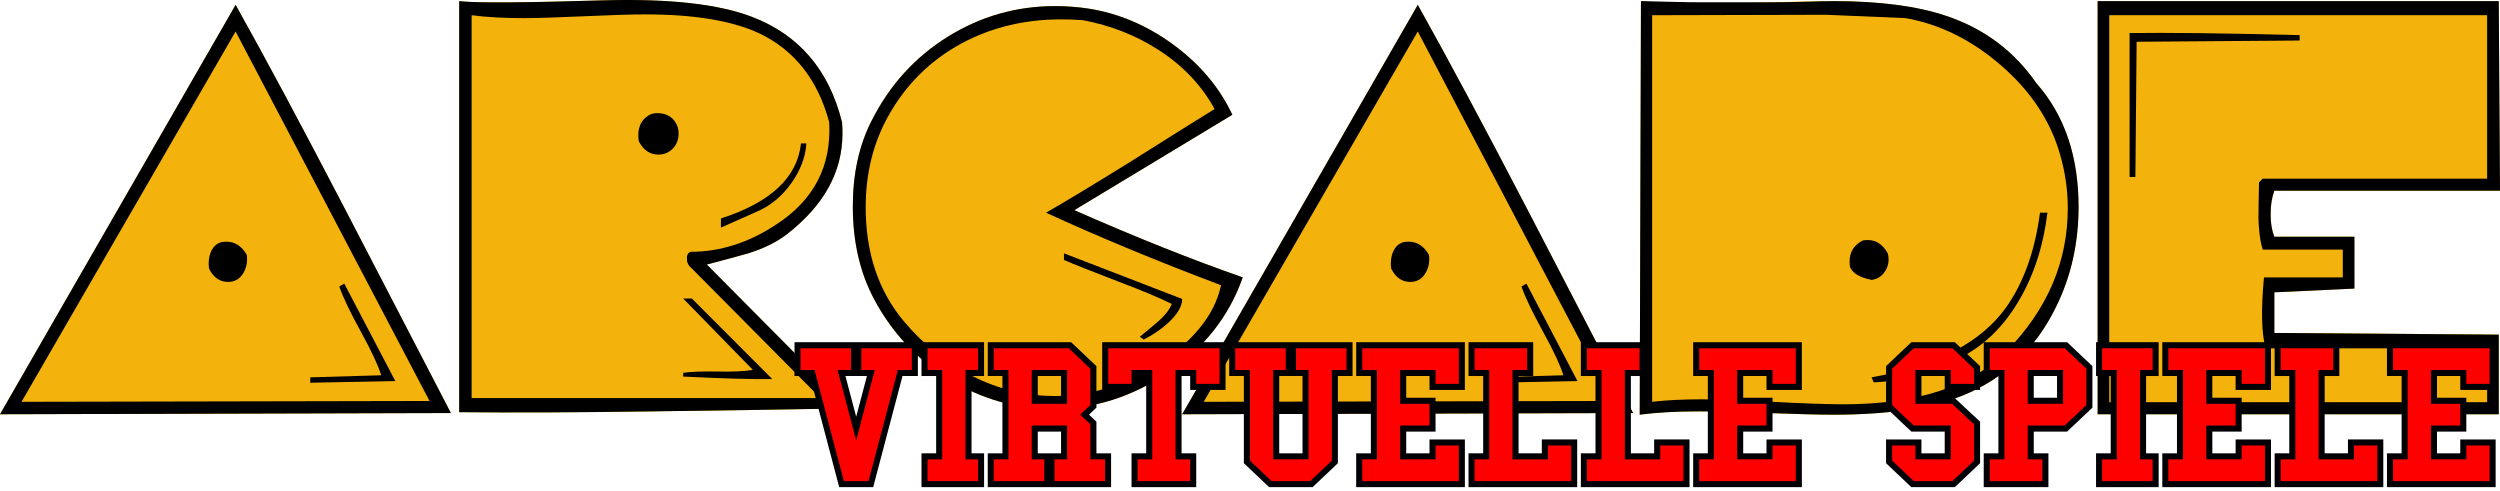
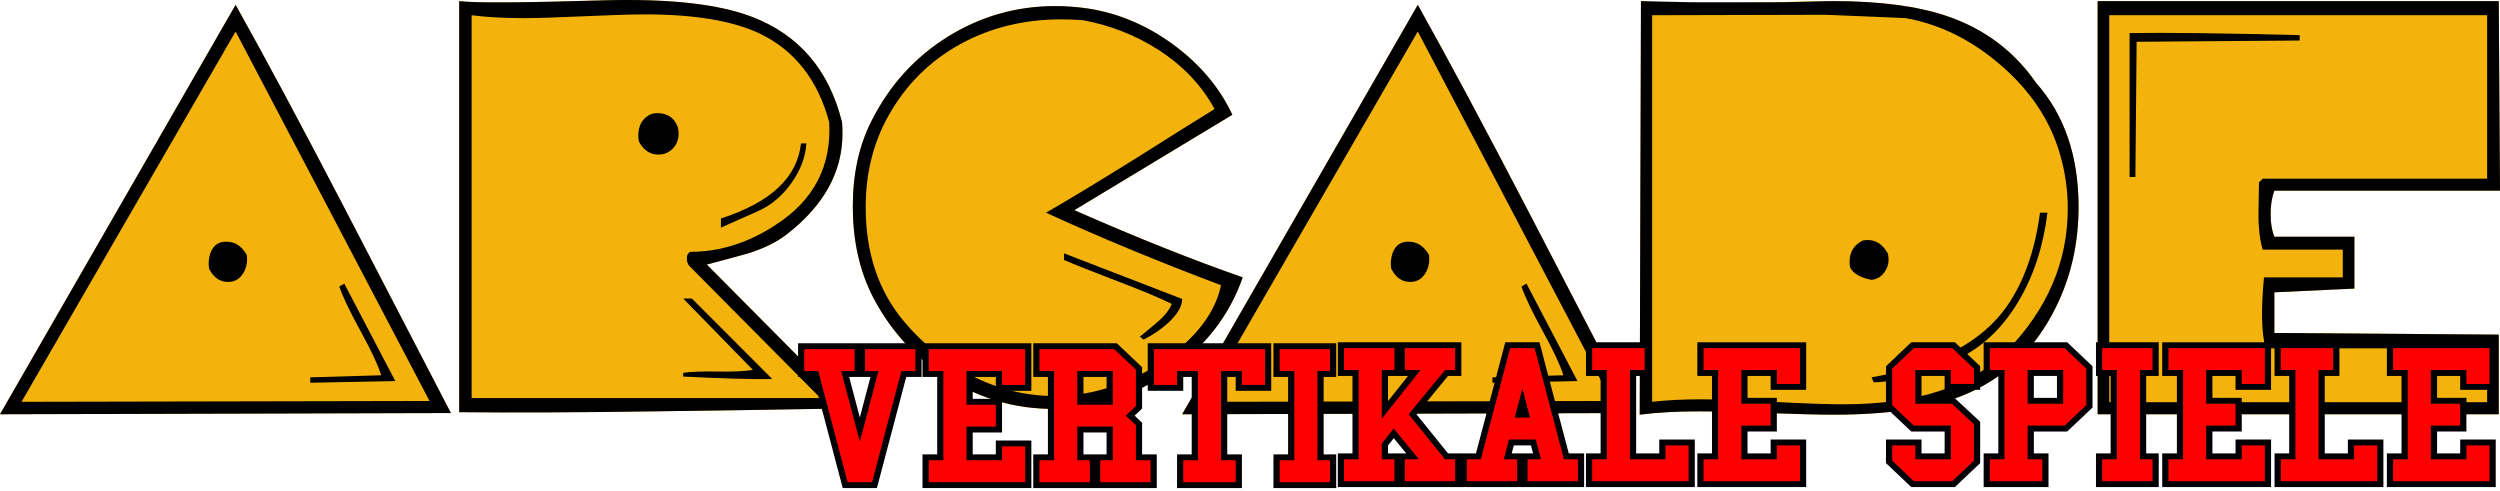
- <svg xmlns="http://www.w3.org/2000/svg" enable-background="new 0 0 566.929 129.21" height="156.566" viewBox="0 0 558.831 109.596" width="798.33">
-   <g fill="#f4b20c" transform="translate(-2.794 -20.5058)">
-     <path d="m2.794 113.106 52.668-91.516c6.676 11.93 14.773 27.044 24.295 45.341l23.829 45.896zm55.17-35.605c.186 1.484-.062 2.813-.742 3.986-.804 1.362-1.947 2.04-3.431 2.04-1.854 0-3.277-.987-4.265-2.967-.185-1.174-.092-2.317.278-3.431.494-1.359 1.328-2.193 2.503-2.504.371-.061.742-.093 1.113-.093 1.916.002 3.431.992 4.544 2.969z" />
-     <path d="m192.707 111.79c-14.467.252-28.935.473-43.403.663-17.313.25-31.935.313-43.867.189v-91.887c3.461.434 14.372.371 32.731-.185 14.464-.371 25.374.866 32.73 3.709 10.508 4.019 17.214 11.869 20.121 23.552.06.804.093 1.639.093 2.505 0 8.593-4.142 16.104-12.426 22.533-2.227 1.731-5.101 3.153-8.625 4.265-3.091.867-6.184 1.701-9.273 2.504zm-38.406-62.847c.123.433.186.897.186 1.391 0 1.36-.434 2.488-1.298 3.384-.866.896-1.947 1.344-3.245 1.344-1.855 0-3.308-.987-4.358-2.966-.433-2.782.371-4.759 2.411-5.934.557-.247 1.113-.371 1.669-.371 2.347 0 3.893 1.051 4.635 3.152zm21.124 56.298c-4.508.061-11.148-.126-19.919-.561v-.842c1.73-.249 4.326-.344 7.789-.279 3.461.061 6.057-.064 7.788-.373l-15.577-15.949 1.945.003zm7.619-52.681c-.185 3.029-1.298 5.98-3.337 8.854-2.041 2.875-4.513 4.96-7.418 6.259l-8.344 3.709v-2.041c11.126-3.584 17.091-9.18 17.895-16.782h1.204z" />
-     <path d="m280.586 82.507c-3.029 8.655-8.576 15.732-16.643 21.234-8.066 5.5-16.675 8.22-25.823 8.158-8.284 0-16.01-2.21-23.181-6.629-7.171-4.42-12.765-10.4-16.783-17.941-3.152-5.935-4.729-12.825-4.729-20.677 0-7.356 1.421-13.783 4.266-19.286 4.017-7.913 9.689-14.141 17.014-18.684 7.326-4.544 15.314-6.815 23.969-6.815 2.472 0 4.945.186 7.418.556 6.675 1.052 12.918 3.679 18.729 7.88 6.058 4.39 10.538 9.676 13.444 15.856-7.85 4.761-19.626 11.868-35.326 21.326 13.6 5.999 26.149 11.006 37.645 15.022zm-13.536 4.823c0 1.608-1.02 3.37-3.06 5.285-1.608 1.483-3.462 2.75-5.563 3.802l-.835-.649c1.298-1.051 2.596-2.133 3.895-3.245 1.607-1.359 2.688-2.72 3.245-4.08-2.906-1.421-6.894-3.09-11.961-5.007-6.119-2.348-10.168-3.955-12.146-4.82v-1.486z" />
-     <path d="m267.049 113.106 52.667-91.516c6.676 11.93 14.773 27.044 24.295 45.341l23.829 45.896zm55.17-35.605c.185 1.484-.063 2.813-.742 3.986-.805 1.362-1.947 2.04-3.432 2.04-1.854 0-3.276-.987-4.266-2.967-.186-1.174-.093-2.317.278-3.431.494-1.359 1.329-2.193 2.504-2.504.371-.061.742-.093 1.112-.093 1.917.002 3.433.992 4.546 2.969zm33.195 28.188-19.01.371v-1.206l15.857-.463c-.682-2.226-2.195-5.472-4.545-9.736-2.473-4.512-4.079-7.882-4.821-10.106l1.112-.649z" />
-     <path d="m462.414 89.046c-4.636 9.501-11.623 16.133-20.955 19.896-7.109 2.837-16.69 4.256-28.745 4.256-3.276 0-8.283-.125-15.02-.371-6.738-.247-11.746-.371-15.022-.371-5.067 0-9.518.247-13.351.742l.278-92.443c3.709.371 7.941.557 12.701.557 3.276 0 8.314-.093 15.115-.278 6.799-.186 11.869-.278 15.205-.278 10.323 0 18.762 1.111 25.313 3.331 8.406 2.838 15.083 7.834 20.028 14.992 6.306 7.094 9.457 16.317 9.457 27.667.001 8.082-1.667 15.516-5.004 22.3zm-37.646-11.916c.124.434.186.896.186 1.392 0 1.112-.356 2.117-1.066 3.013-.711.896-1.622 1.407-2.735 1.529-2.597-.492-4.204-1.451-4.821-2.873-.063-.433-.093-.834-.093-1.205 0-2.164.988-3.74 2.967-4.73.371-.061.742-.092 1.113-.092 1.853 0 3.337.989 4.449 2.966zm35.699-9.087c-.928 7.543-3.093 14.157-6.491 19.842-3.957 6.677-9.212 11.282-15.764 13.816-3.648 1.421-6.338 2.379-8.065 2.874-3.029.866-5.874 1.328-8.531 1.392l-.464-1.113c14.525-2.535 24.603-7.82 30.228-15.855 3.832-5.501 6.306-12.485 7.418-20.955h1.669z" />
-     <path d="m561.625 63.129h-50.44c-.557 1.498-.835 3.246-.835 5.241 0 1.997.278 3.68.835 5.053h17.895v11.589l-17.895.835v9.087l50.162.371v17.802h-89.662v-92.352h89.662zm-44.785-33.566-36.439.278-.278 30.228h-1.297v-32.174c8.529-.122 21.2.033 38.015.464v1.204z" />
+ <svg xmlns="http://www.w3.org/2000/svg" version="1.1" id="Ebene_1" x="0px" y="0px" width="798.33" height="156.566" viewBox="0 0 558.831 109.596" enable-background="new 0 0 566.929 129.21" xml:space="preserve">
+   <defs id="defs34" />
+   <g id="Ebene_2" style="display:inline" transform="translate(-1.999982,-9.419453)">
+ </g>
+   <g id="g15" transform="translate(-2.794,-20.5058)" style="display:inline">
+     <path d="M 2.794,113.106 55.462,21.59 c 6.676,11.93 14.773,27.044 24.295,45.341 l 23.829,45.896 z M 55.458,27.549 M 7.606,110.324 M 57.964,77.501 c 0.186,1.484 -0.062,2.813 -0.742,3.986 -0.804,1.362 -1.947,2.04 -3.431,2.04 -1.854,0 -3.277,-0.987 -4.265,-2.967 -0.185,-1.174 -0.092,-2.317 0.278,-3.431 0.494,-1.359 1.328,-2.193 2.503,-2.504 0.371,-0.061 0.742,-0.093 1.113,-0.093 1.916,0.002 3.431,0.992 4.544,2.969 z" id="path3" style="fill:#f4b20c" />
+     <path d="m 192.707,111.79 c -14.467,0.252 -28.935,0.473 -43.403,0.663 -17.313,0.25 -31.935,0.313 -43.867,0.189 V 20.755 c 3.461,0.434 14.372,0.371 32.731,-0.185 14.464,-0.371 25.374,0.866 32.73,3.709 10.508,4.019 17.214,11.869 20.121,23.552 0.06,0.804 0.093,1.639 0.093,2.505 0,8.593 -4.142,16.104 -12.426,22.533 -2.227,1.731 -5.101,3.153 -8.625,4.265 -3.091,0.867 -6.184,1.701 -9.273,2.504 z M 154.301,48.943 c 0.123,0.433 0.186,0.897 0.186,1.391 0,1.36 -0.434,2.488 -1.298,3.384 -0.866,0.896 -1.947,1.344 -3.245,1.344 -1.855,0 -3.308,-0.987 -4.358,-2.966 -0.433,-2.782 0.371,-4.759 2.411,-5.934 0.557,-0.247 1.113,-0.371 1.669,-0.371 2.347,0 3.893,1.051 4.635,3.152 z m 21.124,56.298 c -4.508,0.061 -11.148,-0.126 -19.919,-0.561 v -0.842 c 1.73,-0.249 4.326,-0.344 7.789,-0.279 3.461,0.061 6.057,-0.064 7.788,-0.373 l -15.577,-15.949 1.945,0.003 z m 7.619,-52.681 c -0.185,3.029 -1.298,5.98 -3.337,8.854 -2.041,2.875 -4.513,4.96 -7.418,6.259 l -8.344,3.709 v -2.041 c 11.126,-3.584 17.091,-9.18 17.895,-16.782 h 1.204 z" id="path5" style="fill:#f4b20c" />
+     <path d="m 280.586,82.507 c -3.029,8.655 -8.576,15.732 -16.643,21.234 -8.066,5.5 -16.675,8.22 -25.823,8.158 -8.284,0 -16.01,-2.21 -23.181,-6.629 -7.171,-4.42 -12.765,-10.4 -16.783,-17.941 -3.152,-5.935 -4.729,-12.825 -4.729,-20.677 0,-7.356 1.421,-13.783 4.266,-19.286 4.017,-7.913 9.689,-14.141 17.014,-18.684 7.326,-4.544 15.314,-6.815 23.969,-6.815 2.472,0 4.945,0.186 7.418,0.556 6.675,1.052 12.918,3.679 18.729,7.88 6.058,4.39 10.538,9.676 13.444,15.856 -7.85,4.761 -19.626,11.868 -35.326,21.326 13.6,5.999 26.149,11.006 37.645,15.022 z M 267.05,87.33 c 0,1.608 -1.02,3.37 -3.06,5.285 -1.608,1.483 -3.462,2.75 -5.563,3.802 l -0.835,-0.649 c 1.298,-1.051 2.596,-2.133 3.895,-3.245 1.607,-1.359 2.688,-2.72 3.245,-4.08 -2.906,-1.421 -6.894,-3.09 -11.961,-5.007 -6.119,-2.348 -10.168,-3.955 -12.146,-4.82 V 77.13 Z" id="path7" style="fill:#f4b20c" />
+     <path d="M 267.049,113.106 319.716,21.59 c 6.676,11.93 14.773,27.044 24.295,45.341 l 23.829,45.896 z m 55.17,-35.605 c 0.185,1.484 -0.063,2.813 -0.742,3.986 -0.805,1.362 -1.947,2.04 -3.432,2.04 -1.854,0 -3.276,-0.987 -4.266,-2.967 -0.186,-1.174 -0.093,-2.317 0.278,-3.431 0.494,-1.359 1.329,-2.193 2.504,-2.504 0.371,-0.061 0.742,-0.093 1.112,-0.093 1.917,0.002 3.433,0.992 4.546,2.969 z m 33.195,28.188 -19.01,0.371 v -1.206 l 15.857,-0.463 c -0.682,-2.226 -2.195,-5.472 -4.545,-9.736 -2.473,-4.512 -4.079,-7.882 -4.821,-10.106 l 1.112,-0.649 z" id="path9" style="fill:#f4b20c" />
+     <path d="m 462.414,89.046 c -4.636,9.501 -11.623,16.133 -20.955,19.896 -7.109,2.837 -16.69,4.256 -28.745,4.256 -3.276,0 -8.283,-0.125 -15.02,-0.371 -6.738,-0.247 -11.746,-0.371 -15.022,-0.371 -5.067,0 -9.518,0.247 -13.351,0.742 l 0.278,-92.443 c 3.709,0.371 7.941,0.557 12.701,0.557 3.276,0 8.314,-0.093 15.115,-0.278 6.799,-0.186 11.869,-0.278 15.205,-0.278 10.323,0 18.762,1.111 25.313,3.331 8.406,2.838 15.083,7.834 20.028,14.992 6.306,7.094 9.457,16.317 9.457,27.667 10e-4,8.082 -1.667,15.516 -5.004,22.3 z M 424.768,77.13 c 0.124,0.434 0.186,0.896 0.186,1.392 0,1.112 -0.356,2.117 -1.066,3.013 -0.711,0.896 -1.622,1.407 -2.735,1.529 -2.597,-0.492 -4.204,-1.451 -4.821,-2.873 -0.063,-0.433 -0.093,-0.834 -0.093,-1.205 0,-2.164 0.988,-3.74 2.967,-4.73 0.371,-0.061 0.742,-0.092 1.113,-0.092 1.853,0 3.337,0.989 4.449,2.966 z m 35.699,-9.087 c -0.928,7.543 -3.093,14.157 -6.491,19.842 -3.957,6.677 -9.212,11.282 -15.764,13.816 -3.648,1.421 -6.338,2.379 -8.065,2.874 -3.029,0.866 -5.874,1.328 -8.531,1.392 l -0.464,-1.113 c 14.525,-2.535 24.603,-7.82 30.228,-15.855 3.832,-5.501 6.306,-12.485 7.418,-20.955 h 1.669 z" id="path11" style="fill:#f4b20c" />
+     <path d="m 561.625,63.129 h -50.44 c -0.557,1.498 -0.835,3.246 -0.835,5.241 0,1.997 0.278,3.68 0.835,5.053 h 17.895 v 11.589 l -17.895,0.835 v 9.087 l 50.162,0.371 v 17.802 H 471.685 V 20.755 h 89.662 z m -44.785,-33.566 -36.439,0.278 -0.278,30.228 h -1.297 V 27.895 c 8.529,-0.122 21.2,0.033 38.015,0.464 v 1.204 z" id="path13" style="fill:#f4b20c" />
  </g>
-   <g transform="translate(-2.794 -20.5058)">
-     <path d="m2.794 113.106 52.668-91.516c6.676 11.93 14.773 27.044 24.295 45.341l23.829 45.896zm96.018-2.968-43.354-82.589-47.852 82.775zm-40.848-32.637c.186 1.484-.062 2.813-.742 3.986-.804 1.362-1.947 2.04-3.431 2.04-1.854 0-3.277-.987-4.265-2.967-.185-1.174-.092-2.317.278-3.431.494-1.359 1.328-2.193 2.503-2.504.371-.061.742-.093 1.113-.093 1.916.002 3.431.992 4.544 2.969zm33.195 28.188-19.009.371v-1.206l15.855-.463c-.681-2.226-2.195-5.472-4.543-9.736-2.473-4.512-4.08-7.882-4.822-10.106l1.113-.649z" />
-     <path d="m192.707 111.79c-14.467.252-28.935.473-43.403.663-17.313.25-31.935.313-43.867.189v-91.887c3.461.434 14.372.371 32.731-.185 14.464-.371 25.374.866 32.73 3.709 10.508 4.019 17.214 11.869 20.121 23.552.06.804.093 1.639.093 2.505 0 8.593-4.142 16.104-12.426 22.533-2.227 1.731-5.101 3.153-8.625 4.265-3.091.867-6.184 1.701-9.273 2.504zm-4.562-63.988c-2.536-9.446-7.728-16.053-15.578-19.819-6.059-2.839-14.557-4.26-25.499-4.26-3.029 0-7.603.138-13.723.417s-10.632.418-13.538.418c-4.45 0-8.314-.216-11.59-.649v85.581h77.979l-29.326-29.55c-.354-.432-.529-.957-.529-1.575-.062-.803.217-1.327.835-1.573 6.551 0 12.888-2.007 19.008-6.022 8.529-5.493 12.517-13.151 11.961-22.968zm-33.844 1.141c.123.433.186.897.186 1.391 0 1.36-.434 2.488-1.298 3.384-.866.896-1.947 1.344-3.245 1.344-1.855 0-3.308-.987-4.358-2.966-.433-2.782.371-4.759 2.411-5.934.557-.247 1.113-.371 1.669-.371 2.347 0 3.893 1.051 4.635 3.152zm21.124 56.298c-4.508.061-11.148-.126-19.919-.561v-.842c1.73-.249 4.326-.344 7.789-.279 3.461.061 6.057-.064 7.788-.373l-15.577-15.949 1.945.003zm7.619-52.681c-.185 3.029-1.298 5.98-3.337 8.854-2.041 2.875-4.513 4.96-7.418 6.259l-8.344 3.709v-2.041c11.126-3.584 17.091-9.18 17.895-16.782h1.204z" />
-     <path d="m280.586 82.507c-3.029 8.655-8.576 15.732-16.643 21.234-8.066 5.5-16.675 8.22-25.823 8.158-8.284 0-16.01-2.21-23.181-6.629-7.171-4.42-12.765-10.4-16.783-17.941-3.152-5.935-4.729-12.825-4.729-20.677 0-7.356 1.421-13.783 4.266-19.286 4.017-7.913 9.689-14.141 17.014-18.684 7.326-4.544 15.314-6.815 23.969-6.815 2.472 0 4.945.186 7.418.556 6.675 1.052 12.918 3.679 18.729 7.88 6.058 4.39 10.538 9.676 13.444 15.856-7.85 4.761-19.626 11.868-35.326 21.326 13.6 5.999 26.149 11.006 37.645 15.022zm-4.855 1.756c-14.334-5.404-27.371-10.81-39.108-16.213 4.824-2.779 11.164-6.61 19.021-11.493 9.401-5.931 15.618-9.824 18.649-11.679-2.906-5.319-7.11-9.742-12.612-13.269-5.008-3.217-10.604-5.413-16.785-6.59-1.669-.122-3.308-.185-4.915-.185-8.161 0-15.58 1.793-22.256 5.377-7.048 3.834-12.521 9.273-16.415 16.32-3.337 5.997-5.006 12.765-5.006 20.306 0 10.262 2.873 18.792 8.618 25.591 4.388 5.193 9.5 9.256 15.339 12.193 5.838 2.936 11.94 4.404 18.306 4.404 4.448 0 8.804-.74 13.067-2.219 5.623-1.908 10.628-4.773 15.015-8.593 5.004-4.309 8.029-8.961 9.082-13.95zm-8.681 3.067c0 1.608-1.02 3.37-3.06 5.285-1.608 1.483-3.462 2.75-5.563 3.802l-.835-.649c1.298-1.051 2.596-2.133 3.895-3.245 1.607-1.359 2.688-2.72 3.245-4.08-2.906-1.421-6.894-3.09-11.961-5.007-6.119-2.348-10.168-3.955-12.146-4.82v-1.486z" />
-     <path d="m267.049 113.106 52.667-91.516c6.676 11.93 14.773 27.044 24.295 45.341l23.829 45.896zm96.018-2.968-43.355-82.589-47.852 82.775zm-40.848-32.637c.185 1.484-.063 2.813-.742 3.986-.805 1.362-1.947 2.04-3.432 2.04-1.854 0-3.276-.987-4.266-2.967-.186-1.174-.093-2.317.278-3.431.494-1.359 1.329-2.193 2.504-2.504.371-.061.742-.093 1.112-.093 1.917.002 3.433.992 4.546 2.969zm33.195 28.188-19.01.371v-1.206l15.857-.463c-.682-2.226-2.195-5.472-4.545-9.736-2.473-4.512-4.079-7.882-4.821-10.106l1.112-.649z" />
-     <path d="m462.414 89.046c-4.636 9.501-11.623 16.133-20.955 19.896-7.109 2.837-16.69 4.256-28.745 4.256-3.276 0-8.283-.125-15.02-.371-6.738-.247-11.746-.371-15.022-.371-5.067 0-9.518.247-13.351.742l.278-92.443c5.184.078 8.987.264 13.748.264 3.275 0 7.342-.016 14.429 0 6.801.014 11.509-.264 14.845-.264 10.323 0 18.762 1.111 25.313 3.331 8.406 2.838 15.083 7.834 20.028 14.992 6.306 7.094 9.457 16.317 9.457 27.667 0 8.083-1.668 15.517-5.005 22.301zm.835-34.141c-2.165-7.463-6.538-14.048-13.12-19.753-6.584-5.705-13.709-9.238-21.373-10.595l-17.76-.747-38.894.098v86.415c3.214-.37 6.862-.556 10.94-.556 3.462 0 8.747.186 15.856.556 7.107.371 12.425.557 15.948.557 16.504 0 28.682-3.978 36.532-11.935 9.088-9.313 13.631-19.954 13.631-31.921.001-4.07-.588-8.109-1.76-12.119zm-38.481 22.225c.124.434.186.896.186 1.392 0 1.112-.356 2.117-1.066 3.013-.711.896-1.622 1.407-2.735 1.529-2.597-.492-4.204-1.451-4.821-2.873-.063-.433-.093-.834-.093-1.205 0-2.164.988-3.74 2.967-4.73.371-.061.742-.092 1.113-.092 1.853 0 3.337.989 4.449 2.966zm35.699-9.087c-.928 7.543-3.093 14.157-6.491 19.842-3.957 6.677-9.212 11.282-15.764 13.816-3.648 1.421-6.338 2.379-8.065 2.874-3.029.866-5.874 1.328-8.531 1.392l-.464-1.113c14.525-2.535 24.603-7.82 30.228-15.855 3.832-5.501 6.306-12.485 7.418-20.955h1.669z" />
-     <path d="m561.625 63.129h-50.44c-.557 1.498-.835 3.246-.835 5.241 0 1.997.278 3.68.835 5.053h17.895v11.589l-17.895.835v9.087l50.162.371v17.802h-89.662v-92.352h89.662zm-2.874 47.288v-12.052h-49.514c-.927-3.339-1.053-8.624-.37-15.857h17.616v-6.211h-17.891c-.435-1.359-.714-2.967-.839-4.822-.126-1.174-.154-2.875-.093-5.1.061-2.472.093-4.172.093-5.1l.835-.835h50.162v-36.531h-84.471v86.508zm-41.911-80.854-36.439.278-.278 30.228h-1.297v-32.174c8.529-.122 21.2.033 38.015.464v1.204z" />
+   <g id="g29" transform="translate(-2.794,-20.5058)" style="display:inline">
+     <path d="M 2.794,113.106 55.462,21.59 c 6.676,11.93 14.773,27.044 24.295,45.341 l 23.829,45.896 z M 98.812,110.138 55.458,27.549 7.606,110.324 Z M 57.964,77.501 c 0.186,1.484 -0.062,2.813 -0.742,3.986 -0.804,1.362 -1.947,2.04 -3.431,2.04 -1.854,0 -3.277,-0.987 -4.265,-2.967 -0.185,-1.174 -0.092,-2.317 0.278,-3.431 0.494,-1.359 1.328,-2.193 2.503,-2.504 0.371,-0.061 0.742,-0.093 1.113,-0.093 1.916,0.002 3.431,0.992 4.544,2.969 z m 33.195,28.188 -19.009,0.371 v -1.206 l 15.855,-0.463 C 87.324,102.165 85.81,98.919 83.462,94.655 80.989,90.143 79.382,86.773 78.64,84.549 L 79.753,83.9 Z" id="path17" />
+     <path d="m 192.707,111.79 c -14.467,0.252 -28.935,0.473 -43.403,0.663 -17.313,0.25 -31.935,0.313 -43.867,0.189 V 20.755 c 3.461,0.434 14.372,0.371 32.731,-0.185 14.464,-0.371 25.374,0.866 32.73,3.709 10.508,4.019 17.214,11.869 20.121,23.552 0.06,0.804 0.093,1.639 0.093,2.505 0,8.593 -4.142,16.104 -12.426,22.533 -2.227,1.731 -5.101,3.153 -8.625,4.265 -3.091,0.867 -6.184,1.701 -9.273,2.504 z m -4.562,-63.988 c -2.536,-9.446 -7.728,-16.053 -15.578,-19.819 -6.059,-2.839 -14.557,-4.26 -25.499,-4.26 -3.029,0 -7.603,0.138 -13.723,0.417 -6.12,0.279 -10.632,0.418 -13.538,0.418 -4.45,0 -8.314,-0.216 -11.59,-0.649 v 85.581 h 77.979 L 156.87,79.94 c -0.354,-0.432 -0.529,-0.957 -0.529,-1.575 -0.062,-0.803 0.217,-1.327 0.835,-1.573 6.551,0 12.888,-2.007 19.008,-6.022 8.529,-5.493 12.517,-13.151 11.961,-22.968 z m -33.844,1.141 c 0.123,0.433 0.186,0.897 0.186,1.391 0,1.36 -0.434,2.488 -1.298,3.384 -0.866,0.896 -1.947,1.344 -3.245,1.344 -1.855,0 -3.308,-0.987 -4.358,-2.966 -0.433,-2.782 0.371,-4.759 2.411,-5.934 0.557,-0.247 1.113,-0.371 1.669,-0.371 2.347,0 3.893,1.051 4.635,3.152 z m 21.124,56.298 c -4.508,0.061 -11.148,-0.126 -19.919,-0.561 v -0.842 c 1.73,-0.249 4.326,-0.344 7.789,-0.279 3.461,0.061 6.057,-0.064 7.788,-0.373 l -15.577,-15.949 1.945,0.003 z m 7.619,-52.681 c -0.185,3.029 -1.298,5.98 -3.337,8.854 -2.041,2.875 -4.513,4.96 -7.418,6.259 l -8.344,3.709 v -2.041 c 11.126,-3.584 17.091,-9.18 17.895,-16.782 h 1.204 z" id="path19" />
+     <path d="m 280.586,82.507 c -3.029,8.655 -8.576,15.732 -16.643,21.234 -8.066,5.5 -16.675,8.22 -25.823,8.158 -8.284,0 -16.01,-2.21 -23.181,-6.629 -7.171,-4.42 -12.765,-10.4 -16.783,-17.941 -3.152,-5.935 -4.729,-12.825 -4.729,-20.677 0,-7.356 1.421,-13.783 4.266,-19.286 4.017,-7.913 9.689,-14.141 17.014,-18.684 7.326,-4.544 15.314,-6.815 23.969,-6.815 2.472,0 4.945,0.186 7.418,0.556 6.675,1.052 12.918,3.679 18.729,7.88 6.058,4.39 10.538,9.676 13.444,15.856 -7.85,4.761 -19.626,11.868 -35.326,21.326 13.6,5.999 26.149,11.006 37.645,15.022 z m -4.855,1.756 C 261.397,78.859 248.36,73.453 236.623,68.05 c 4.824,-2.779 11.164,-6.61 19.021,-11.493 9.401,-5.931 15.618,-9.824 18.649,-11.679 -2.906,-5.319 -7.11,-9.742 -12.612,-13.269 -5.008,-3.217 -10.604,-5.413 -16.785,-6.59 -1.669,-0.122 -3.308,-0.185 -4.915,-0.185 -8.161,0 -15.58,1.793 -22.256,5.377 -7.048,3.834 -12.521,9.273 -16.415,16.32 -3.337,5.997 -5.006,12.765 -5.006,20.306 0,10.262 2.873,18.792 8.618,25.591 4.388,5.193 9.5,9.256 15.339,12.193 5.838,2.936 11.94,4.404 18.306,4.404 4.448,0 8.804,-0.74 13.067,-2.219 5.623,-1.908 10.628,-4.773 15.015,-8.593 5.004,-4.309 8.029,-8.961 9.082,-13.95 z m -8.681,3.067 c 0,1.608 -1.02,3.37 -3.06,5.285 -1.608,1.483 -3.462,2.75 -5.563,3.802 l -0.835,-0.649 c 1.298,-1.051 2.596,-2.133 3.895,-3.245 1.607,-1.359 2.688,-2.72 3.245,-4.08 -2.906,-1.421 -6.894,-3.09 -11.961,-5.007 -6.119,-2.348 -10.168,-3.955 -12.146,-4.82 V 77.13 Z" id="path21" />
+     <path d="M 267.049,113.106 319.716,21.59 c 6.676,11.93 14.773,27.044 24.295,45.341 l 23.829,45.896 z m 96.018,-2.968 -43.355,-82.589 -47.852,82.775 z M 322.219,77.501 c 0.185,1.484 -0.063,2.813 -0.742,3.986 -0.805,1.362 -1.947,2.04 -3.432,2.04 -1.854,0 -3.276,-0.987 -4.266,-2.967 -0.186,-1.174 -0.093,-2.317 0.278,-3.431 0.494,-1.359 1.329,-2.193 2.504,-2.504 0.371,-0.061 0.742,-0.093 1.112,-0.093 1.917,0.002 3.433,0.992 4.546,2.969 z m 33.195,28.188 -19.01,0.371 v -1.206 l 15.857,-0.463 c -0.682,-2.226 -2.195,-5.472 -4.545,-9.736 -2.473,-4.512 -4.079,-7.882 -4.821,-10.106 l 1.112,-0.649 z" id="path23" />
+     <path d="m 462.414,89.046 c -4.636,9.501 -11.623,16.133 -20.955,19.896 -7.109,2.837 -16.69,4.256 -28.745,4.256 -3.276,0 -8.283,-0.125 -15.02,-0.371 -6.738,-0.247 -11.746,-0.371 -15.022,-0.371 -5.067,0 -9.518,0.247 -13.351,0.742 l 0.278,-92.443 c 5.184,0.078 8.987,0.264 13.748,0.264 3.275,0 7.342,-0.016 14.429,0 6.801,0.014 11.509,-0.264 14.845,-0.264 10.323,0 18.762,1.111 25.313,3.331 8.406,2.838 15.083,7.834 20.028,14.992 6.306,7.094 9.457,16.317 9.457,27.667 0,8.083 -1.668,15.517 -5.005,22.301 z m 0.835,-34.141 c -2.165,-7.463 -6.538,-14.048 -13.12,-19.753 -6.584,-5.705 -13.709,-9.238 -21.373,-10.595 l -17.76,-0.747 -38.894,0.098 v 86.415 c 3.214,-0.37 6.862,-0.556 10.94,-0.556 3.462,0 8.747,0.186 15.856,0.556 7.107,0.371 12.425,0.557 15.948,0.557 16.504,0 28.682,-3.978 36.532,-11.935 9.088,-9.313 13.631,-19.954 13.631,-31.921 10e-4,-4.07 -0.588,-8.109 -1.76,-12.119 z M 424.768,77.13 c 0.124,0.434 0.186,0.896 0.186,1.392 0,1.112 -0.356,2.117 -1.066,3.013 -0.711,0.896 -1.622,1.407 -2.735,1.529 -2.597,-0.492 -4.204,-1.451 -4.821,-2.873 -0.063,-0.433 -0.093,-0.834 -0.093,-1.205 0,-2.164 0.988,-3.74 2.967,-4.73 0.371,-0.061 0.742,-0.092 1.113,-0.092 1.853,0 3.337,0.989 4.449,2.966 z m 35.699,-9.087 c -0.928,7.543 -3.093,14.157 -6.491,19.842 -3.957,6.677 -9.212,11.282 -15.764,13.816 -3.648,1.421 -6.338,2.379 -8.065,2.874 -3.029,0.866 -5.874,1.328 -8.531,1.392 l -0.464,-1.113 c 14.525,-2.535 24.603,-7.82 30.228,-15.855 3.832,-5.501 6.306,-12.485 7.418,-20.955 h 1.669 z" id="path25" />
+     <path d="m 561.625,63.129 h -50.44 c -0.557,1.498 -0.835,3.246 -0.835,5.241 0,1.997 0.278,3.68 0.835,5.053 h 17.895 v 11.589 l -17.895,0.835 v 9.087 l 50.162,0.371 v 17.802 H 471.685 V 20.755 h 89.662 z m -2.874,47.288 V 98.365 h -49.514 c -0.927,-3.339 -1.053,-8.624 -0.37,-15.857 h 17.616 v -6.211 h -17.891 c -0.435,-1.359 -0.714,-2.967 -0.839,-4.822 -0.126,-1.174 -0.154,-2.875 -0.093,-5.1 0.061,-2.472 0.093,-4.172 0.093,-5.1 l 0.835,-0.835 H 558.75 V 23.909 h -84.471 v 86.508 z m -41.911,-80.854 -36.439,0.278 -0.278,30.228 h -1.297 V 27.895 c 8.529,-0.122 21.2,0.033 38.015,0.464 v 1.204 z" id="path27" />
  </g>
-   <g fill="#f00" stroke="#000004" stroke-width="1.35">
-     <g transform="translate(55.51103 -10.81945)">
-       <path d="m122.762 87.988h12.643v6.21h-2.809l3.278 12.419 3.278-12.419h-2.809v-6.21h12.643v6.21h-3.278l-6.555 24.839h-6.555l-6.555-24.839h-3.278z" />
-       <path d="m151.148 119.036v-6.21h3.278v-18.629h-3.278v-6.21h12.643v6.21h-2.809v18.629h2.809v6.21z" />
-       <path d="m165.956 119.036v-6.21h3.278v-18.629h-3.278v-6.21h17.7l5.244 4.968v8.694l-1.967 1.863 1.967 1.863v7.452h3.278v6.21h-12.643v-6.21h2.809v-6.21h-6.555v6.21h2.809v6.21zm9.833-18.629h6.555v-6.21h-6.555z" />
-       <path d="m198.098 119.036v-6.21h3.278v-18.629h-3.278v3.105h-6.555v-9.315h26.222v9.315h-6.555v-3.105h-3.278v18.629h3.278v6.21z" />
-       <path d="m219.929 87.988h12.643v6.21h-2.809v18.629h6.555v-18.629h-2.809v-6.21h12.643v6.21h-3.278v19.871l-5.244 4.968h-9.178l-5.244-4.968v-19.871h-3.278z" />
-       <path d="m248.316 119.036v-6.21h3.278v-18.629h-3.278v-6.21h22.944v9.315h-6.555v-3.105h-6.555v6.21h6.555v6.21h-6.555v6.21h6.555v-3.105h6.555v9.315z" />
-       <path d="m273.425 119.036v-6.21h3.278v-18.629h-3.278v-6.21h13.111v6.21h-3.278v18.629h6.555v-3.105h6.555v9.315z" />
-       <path d="m298.534 119.036v-6.21h3.278v-18.629h-3.278v-6.21h13.111v6.21h-3.278v18.629h6.555v-3.105h6.555v9.315z" />
-       <path d="m323.643 119.036v-6.21h3.278v-18.629h-3.278v-6.21h22.944v9.315h-6.555v-3.105h-6.555v6.21h6.555v6.21h-6.555v6.21h6.555v-3.105h6.555v9.315z" />
+   <g id="g46250" style="display:inline" transform="translate(-1.999982,-9.419453)">
+     <g id="g27618" transform="translate(56.11101,-1.4)" style="fill:#ff0000;fill-opacity:1;stroke:#000004;stroke-opacity:1">
+       <g aria-label="VERTIKALE" transform="matrix(1.027455,0,0,0.9732789,3.389789,0)" id="text24687" style="font-weight:bold;font-size:46.667px;line-height:1.25;font-family:College;-inkscape-font-specification:'College Bold';letter-spacing:-2.45px;display:inline;stroke-width:1.35;stop-color:#000000">
+         <path d="m 118.338,90.631 h 12.305 v 6.38 h -2.734 l 3.19,12.76 3.19,-12.76 h -2.734 v -6.38 h 12.305 v 6.38 h -3.19 L 134.288,122.532 h -6.38 l -6.38,-25.521 h -3.19 z" id="path7891" />
+         <path d="m 145.412,122.532 v -6.38 h 3.19 V 97.012 h -3.19 v -6.38 h 22.331 v 9.57 h -6.38 v -3.19 h -6.38 v 6.38 h 6.38 v 6.38 h -6.38 v 6.38 h 6.38 v -3.19 h 6.38 v 9.57 z" id="path7893" />
+         <path d="m 169.505,122.532 v -6.38 h 3.19 V 97.012 h -3.19 v -6.38 h 17.227 l 5.104,5.104 v 8.932 l -1.914,1.914 1.914,1.914 v 7.656 h 3.19 v 6.38 h -12.305 v -6.38 h 2.734 v -6.38 h -6.38 v 6.38 h 2.734 v 6.38 z m 9.57,-19.141 h 6.38 v -6.38 h -6.38 z" id="path7895" />
+         <path d="m 200.788,122.532 v -6.38 h 3.19 V 97.012 h -3.19 v 3.19 h -6.38 v -9.57 h 25.521 v 9.57 h -6.38 v -3.19 h -3.19 v 19.141 h 3.19 v 6.38 z" id="path7897" />
+         <path d="m 221.76,122.532 v -6.38 h 3.19 V 97.012 h -3.19 v -6.38 h 12.305 v 6.38 h -2.734 v 19.141 h 2.734 v 6.38 z" id="path7899" />
+         <path d="m 235.766,122.304 v -6.38 h 3.19 V 96.784 h -3.19 v -6.38 h 12.305 v 6.38 h -2.734 v 8.477 l 6.38,-8.477 h -2.734 v -6.38 h 12.305 v 6.38 h -2.552 l -7.383,9.479 7.383,9.661 h 2.552 v 6.38 H 248.982 v -6.38 h 2.37 l -4.102,-5.286 -1.914,2.552 v 2.734 h 2.734 v 6.38 z" id="path7901" />
+         <path d="m 262.482,122.304 v -6.38 h 3.19 l 6.38,-25.521 h 6.38 l 6.38,25.521 h 3.19 v 6.38 h -12.305 v -6.38 h 2.734 l -0.798,-3.19 h -4.785 l -0.798,3.19 h 2.734 v 6.38 z m 12.76,-19.141 -0.798,3.19 h 1.595 z" id="path7903" />
+         <path d="m 289.75,122.304 v -6.38 h 3.19 V 96.784 h -3.19 v -6.38 h 12.76 v 6.38 h -3.19 v 19.141 h 6.38 v -3.19 h 6.38 v 9.57 z" id="path7905" />
+         <path d="m 313.98,122.304 v -6.38 h 3.19 V 96.784 h -3.19 v -6.38 h 22.331 v 9.57 h -6.38 v -3.19 h -6.38 v 6.38 h 6.38 v 6.38 h -6.38 v 6.38 h 6.38 v -3.19 h 6.38 v 9.57 z" id="path7907" />
+       </g>
    </g>
-     <g transform="translate(-100.889 -10.81945)">
-       <path d="m523.16 109.722h6.555v3.105h6.555v-6.21h-7.866l-5.244-4.968v-8.694l5.244-4.968h9.178l5.244 4.968v4.347h-6.555v-3.105h-6.555v6.21h7.773l5.338 4.968v8.694l-5.244 4.968h-9.178l-5.244-4.968z" />
-       <path d="m544.991 119.036v-6.21h3.278v-18.629h-3.278v-6.21h17.7l5.244 4.968v8.694l-5.244 4.968h-7.866v6.21h3.278v6.21zm9.833-18.629h6.555v-6.21h-6.555z" />
-       <path d="m570.1 119.036v-6.21h3.278v-18.629h-3.278v-6.21h12.643v6.21h-2.809v18.629h2.809v6.21z" />
-       <path d="m584.908 119.036v-6.21h3.278v-18.629h-3.278v-6.21h22.944v9.315h-6.555v-3.105h-6.555v6.21h6.555v6.21h-6.555v6.21h6.555v-3.105h6.555v9.315z" />
-       <path d="m610.017 119.036v-6.21h3.278v-18.629h-3.278v-6.21h13.111v6.21h-3.278v18.629h6.555v-3.105h6.555v9.315z" />
-       <path d="m635.126 119.036v-6.21h3.278v-18.629h-3.278v-6.21h22.944v9.315h-6.555v-3.105h-6.555v6.21h6.555v6.21h-6.555v6.21h6.555v-3.105h6.555v9.315z" />
+     <g id="g46134" transform="translate(-98.88899,-1.4)" style="fill:#ff0000;fill-opacity:1;stroke:#000004;stroke-opacity:1">
+       <g aria-label="SPIELE" transform="scale(1.027455,0.9732789)" id="text32557" style="font-weight:bold;font-size:46.667px;line-height:1.25;font-family:College;-inkscape-font-specification:'College Bold';letter-spacing:-2.45px;display:inline;stroke-width:1.35;stop-color:#000000">
+         <path d="m 509.181,112.734 h 6.38 v 3.19 h 6.38 v -6.38 h -7.656 l -5.104,-5.104 v -8.932 l 5.104,-5.104 h 8.932 l 5.104,5.104 v 4.466 h -6.38 v -3.19 h -6.38 v 6.38 h 7.565 l 5.195,5.104 v 8.932 l -5.104,5.104 h -8.932 l -5.104,-5.104 z" id="path7928" />
+         <path d="m 530.429,122.304 v -6.38 h 3.19 V 96.784 h -3.19 v -6.38 h 17.227 l 5.104,5.104 v 8.932 l -5.104,5.104 h -7.656 v 6.38 h 3.19 v 6.38 z m 9.57,-19.141 h 6.38 v -6.38 h -6.38 z" id="path7930" />
+         <path d="m 554.867,122.304 v -6.38 h 3.19 V 96.784 h -3.19 v -6.38 h 12.305 v 6.38 h -2.734 v 19.141 h 2.734 v 6.38 z" id="path7932" />
+         <path d="m 569.279,122.304 v -6.38 h 3.19 V 96.784 h -3.19 v -6.38 h 22.331 v 9.57 h -6.38 v -3.19 h -6.38 v 6.38 h 6.38 v 6.38 h -6.38 v 6.38 h 6.38 v -3.19 h 6.38 v 9.57 z" id="path7934" />
+         <path d="m 593.717,122.304 v -6.38 h 3.19 V 96.784 h -3.19 v -6.38 h 12.76 v 6.38 h -3.19 v 19.141 h 6.38 v -3.19 h 6.38 v 9.57 z" id="path7936" />
+         <path d="m 618.155,122.304 v -6.38 h 3.19 V 96.784 h -3.19 v -6.38 h 22.331 v 9.57 h -6.38 v -3.19 h -6.38 v 6.38 h 6.38 v 6.38 h -6.38 v 6.38 h 6.38 v -3.19 h 6.38 v 9.57 z" id="path7938" />
+       </g>
    </g>
  </g>
</svg>
